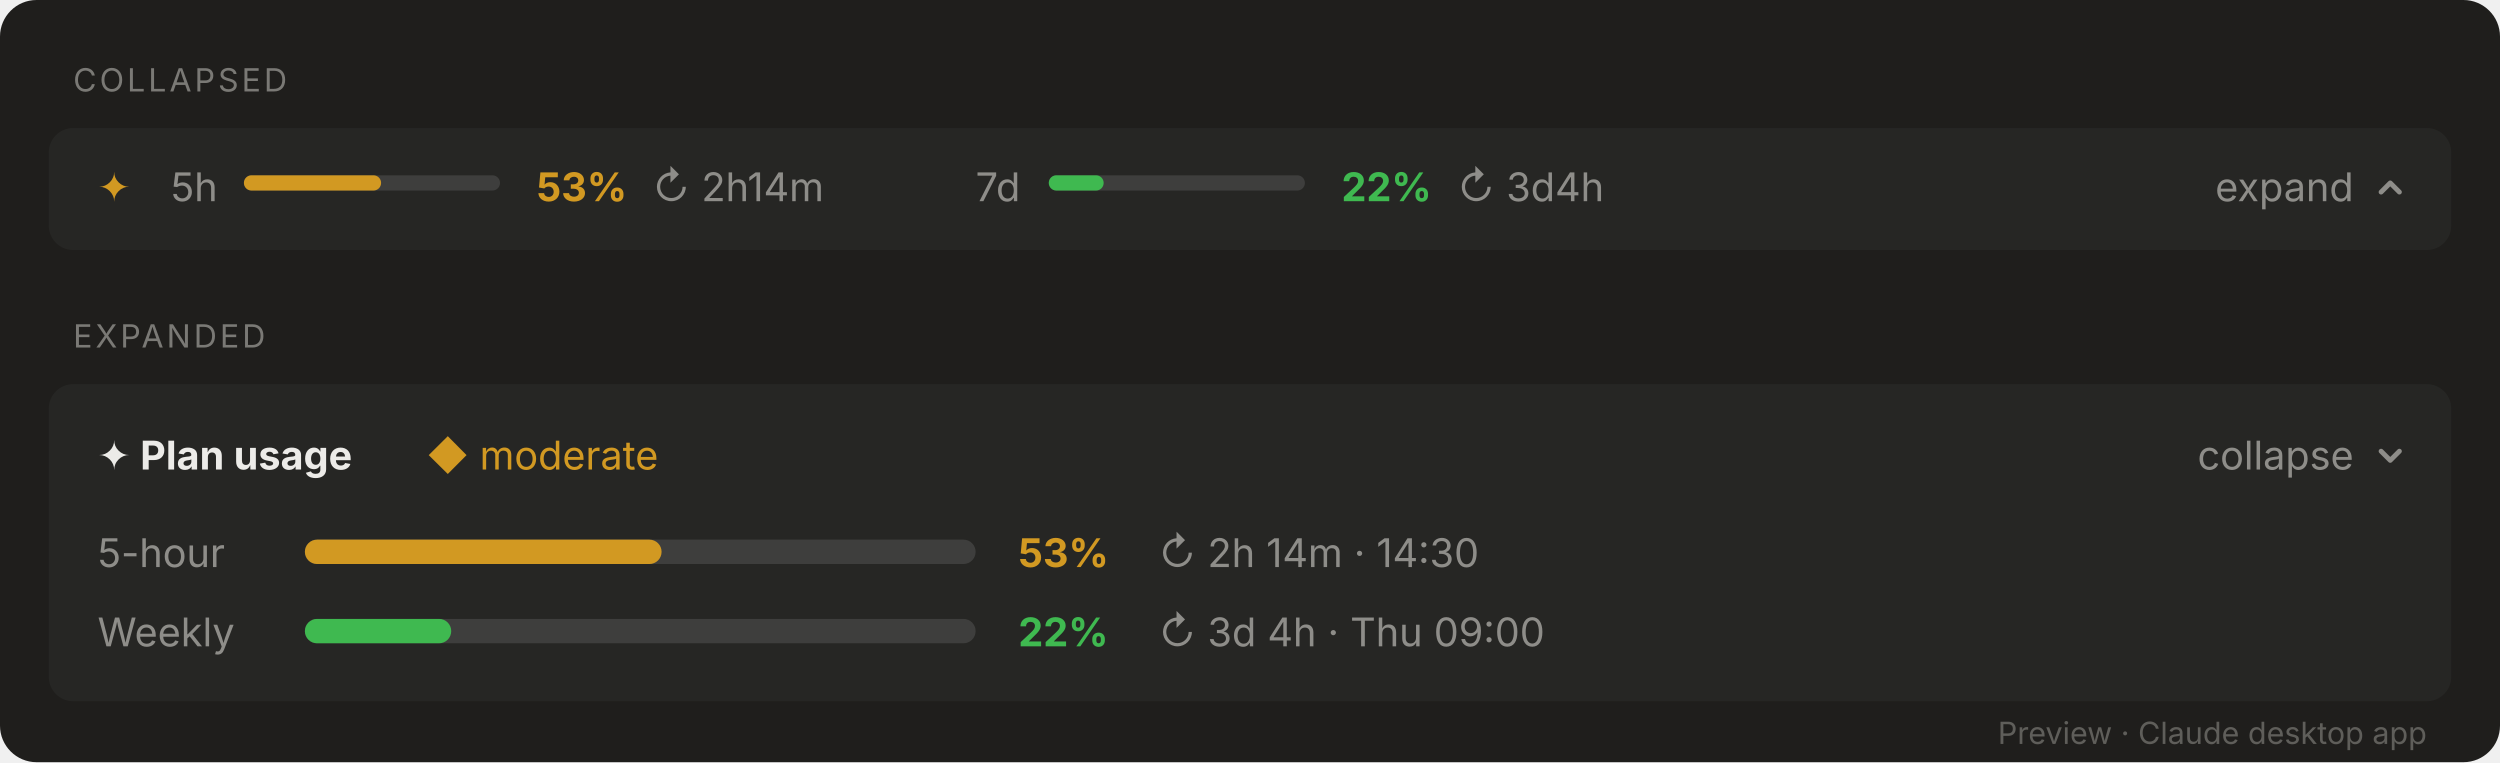
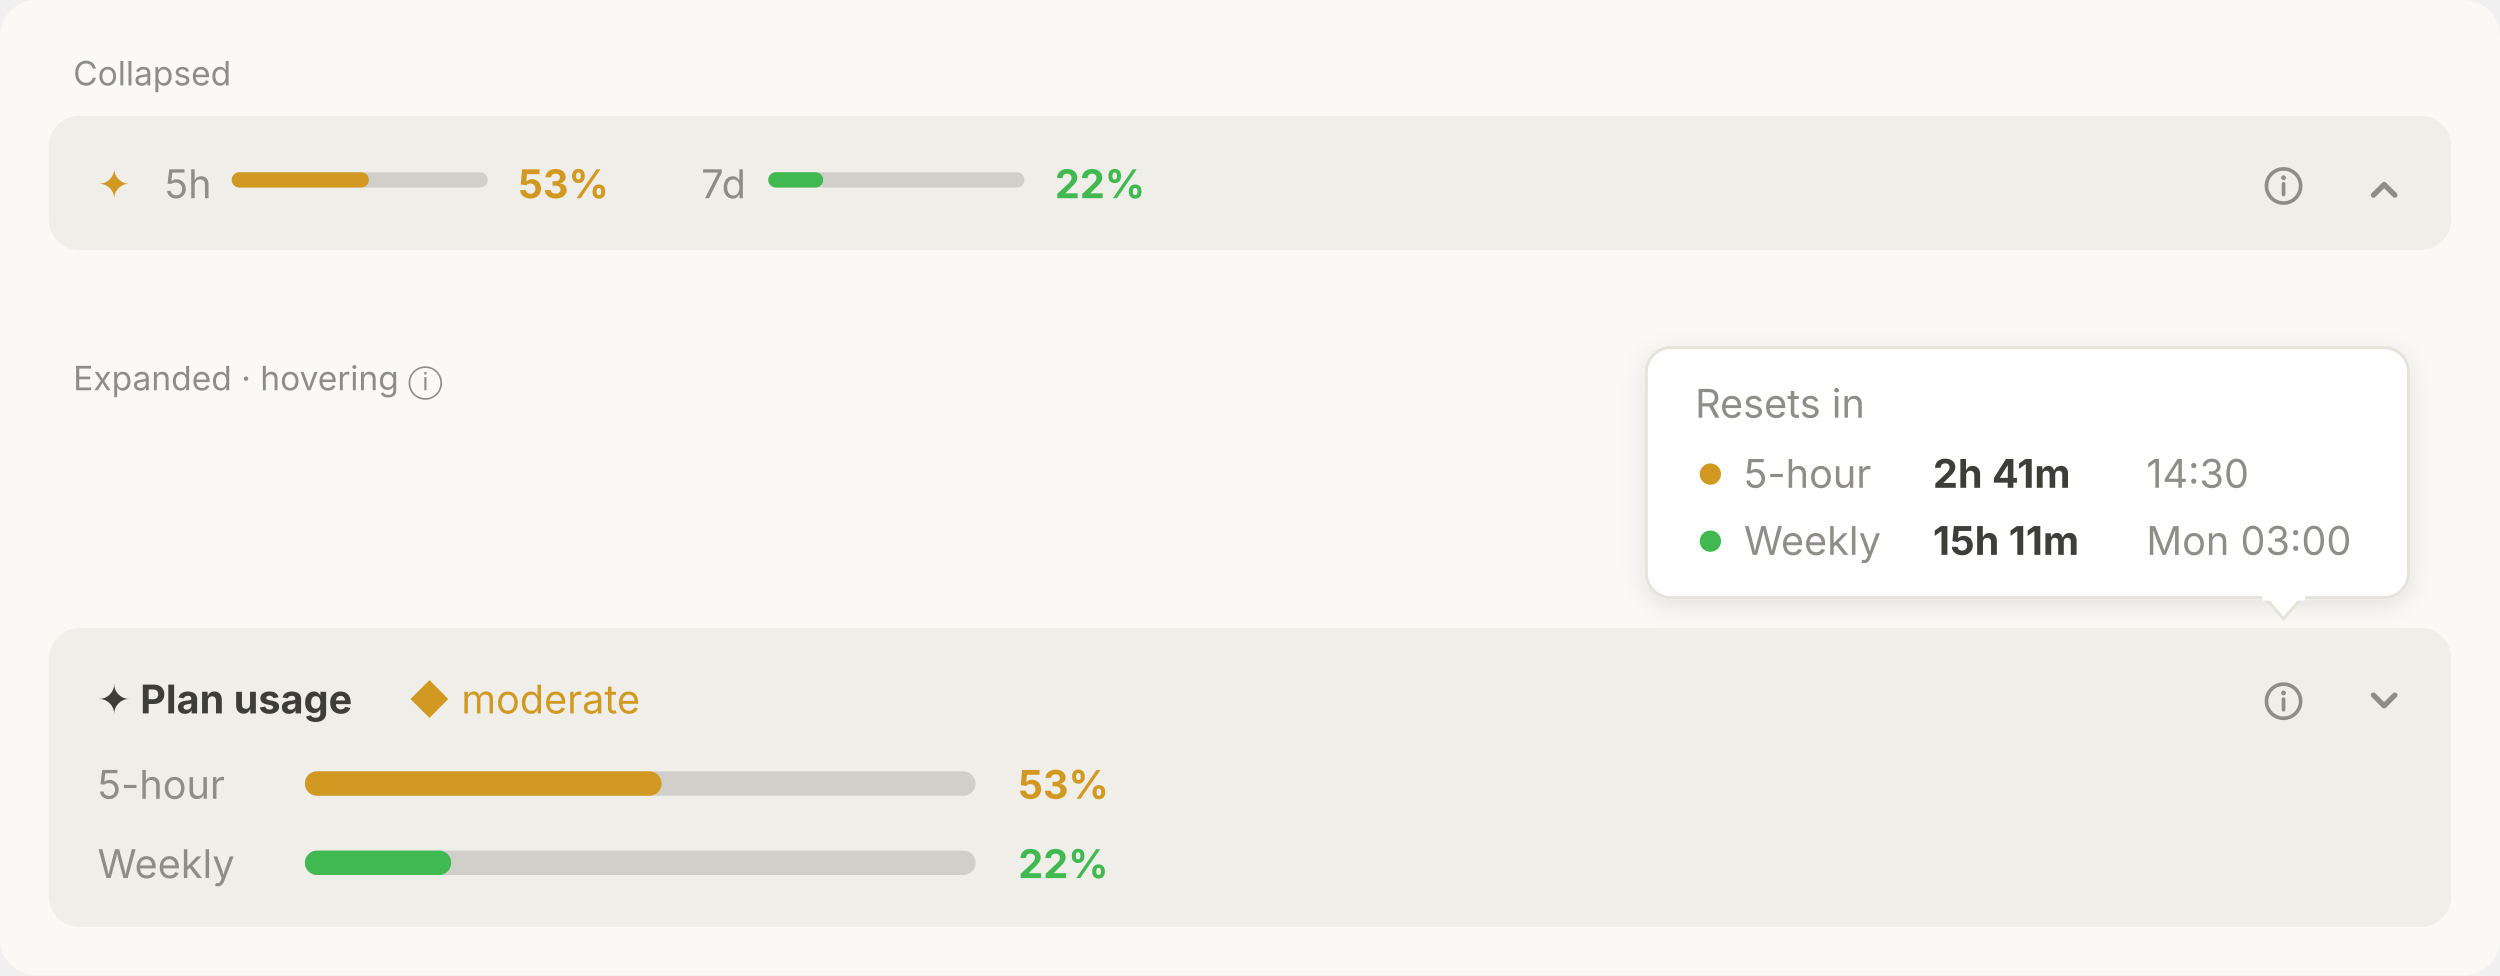
- <svg xmlns="http://www.w3.org/2000/svg" width="820" height="250" viewBox="0 0 820 250" font-family="-apple-system, 'Segoe UI', system-ui, sans-serif" font-size="13">
-   <rect width="820" height="250" rx="12" fill="#1f1e1c" />
-   <text x="24" y="30" font-size="10.5" letter-spacing="1" fill="#7a7975">COLLAPSED</text>
-   <rect x="16" y="42" width="788" height="40" rx="8" fill="#262624" />
-   <g transform="translate(0,66)">
+ <svg xmlns="http://www.w3.org/2000/svg" width="820" height="320" viewBox="0 0 820 320" font-family="-apple-system, 'Segoe UI', system-ui, sans-serif" font-size="13">
+   <defs>
+     <filter id="shadow" x="-10%" y="-20%" width="120%" height="150%">
+       <feDropShadow dx="0" dy="2" stdDeviation="4" flood-color="#000" flood-opacity="0.10" />
+     </filter>
+     <g id="info">
+       <circle cx="7" cy="7" r="5.6" fill="none" stroke="#8e8d89" stroke-width="1.2" />
+       <line x1="7" y1="6.3" x2="7" y2="9.8" stroke="#8e8d89" stroke-width="1.2" stroke-linecap="round" />
+       <circle cx="7" cy="4.3" r="0.8" fill="#8e8d89" />
+     </g>
+   </defs>
+   <rect width="820" height="320" rx="12" fill="#faf9f6" />
+   <text x="24" y="28" font-size="11" fill="#8e8d89">Collapsed</text>
+   <rect x="16" y="38" width="788" height="44" rx="10" fill="#f0eee8" />
+   <g transform="translate(0,65)">
    <text x="32" y="0" fill="#d29922">✦</text>
-     <text x="56" y="0" fill="#8e8d89">5h</text>
-     <rect x="80" y="-8.5" width="84" height="5" rx="2.5" fill="rgba(128,128,128,0.28)" />
-     <rect x="80" y="-8.5" width="45" height="5" rx="2.5" fill="#d29922" />
-     <text x="176" y="0" font-weight="700" fill="#d29922">53%</text>
-     <text x="214" y="0" fill="#8e8d89">↻ 2h14m</text>
-     <text x="320" y="0" fill="#8e8d89">7d</text>
-     <rect x="344" y="-8.5" width="84" height="5" rx="2.5" fill="rgba(128,128,128,0.28)" />
-     <rect x="344" y="-8.5" width="18" height="5" rx="2.5" fill="#3fb950" />
-     <text x="440" y="0" font-weight="700" fill="#3fb950">22%</text>
-     <text x="478" y="0" fill="#8e8d89">↻ 3d4h</text>
-     <text x="772" y="0" text-anchor="end" fill="#8e8d89">expand</text>
-     <polyline transform="translate(778,-10.5)" points="3,7.5 6,4.5 9,7.5" fill="none" stroke="#8e8d89" stroke-width="1.6" stroke-linecap="round" stroke-linejoin="round" />
+     <text x="54" y="0" fill="#8e8d89">5h</text>
+     <rect x="76" y="-8.5" width="84" height="5" rx="2.5" fill="rgba(128,128,128,0.28)" />
+     <rect x="76" y="-8.5" width="45" height="5" rx="2.5" fill="#d29922" />
+     <text x="170" y="0" font-weight="700" fill="#d29922">53%</text>
+     <text x="230" y="0" fill="#8e8d89">7d</text>
+     <rect x="252" y="-8.5" width="84" height="5" rx="2.5" fill="rgba(128,128,128,0.28)" />
+     <rect x="252" y="-8.5" width="18" height="5" rx="2.5" fill="#3fb950" />
+     <text x="346" y="0" font-weight="700" fill="#3fb950">22%</text>
+     <use href="#info" x="742" y="-11" />
+     <path d="M778.5 -1 782 -4.5l3.5 3.5" fill="none" stroke="#8e8d89" stroke-width="1.75" stroke-linecap="round" stroke-linejoin="round" />
  </g>
-   <text x="24" y="114" font-size="10.5" letter-spacing="1" fill="#7a7975">EXPANDED</text>
-   <rect x="16" y="126" width="788" height="104" rx="8" fill="#262624" />
-   <g transform="translate(0,154)">
-     <text x="32" y="0" font-weight="700" fill="#ecebe8">✦ Plan usage</text>
-     <text x="140" y="0" fill="#d29922">◆ moderate</text>
-     <text x="772" y="0" text-anchor="end" fill="#8e8d89">collapse</text>
-     <polyline transform="translate(778,-10.5)" points="3,4.5 6,7.5 9,4.5" fill="none" stroke="#8e8d89" stroke-width="1.6" stroke-linecap="round" stroke-linejoin="round" />
+   <text x="24" y="128" font-size="11" fill="#8e8d89">Expanded · hovering ⓘ</text>
+   <rect x="16" y="206" width="788" height="98" rx="10" fill="#f0eee8" />
+   <g transform="translate(0,234)">
+     <text x="32" y="0" font-weight="700" fill="#3d3d3a">✦ Plan usage</text>
+     <text x="134" y="0" fill="#d29922">◆ moderate</text>
+     <use href="#info" x="742" y="-11" />
+     <path d="M778.5 -6 782 -2.5l3.5 -3.5" fill="none" stroke="#8e8d89" stroke-width="1.75" stroke-linecap="round" stroke-linejoin="round" />
  </g>
-   <g transform="translate(0,186)">
+   <g transform="translate(0,262)">
    <text x="32" y="0" fill="#8e8d89">5-hour</text>
    <rect x="100" y="-9" width="220" height="8" rx="4" fill="rgba(128,128,128,0.28)" />
    <rect x="100" y="-9" width="117" height="8" rx="4" fill="#d29922" />
    <text x="334" y="0" font-weight="700" fill="#d29922">53%</text>
-     <text x="380" y="0" fill="#8e8d89">↻ 2h 14m · 14:30</text>
  </g>
-   <g transform="translate(0,212)">
+   <g transform="translate(0,288)">
    <text x="32" y="0" fill="#8e8d89">Weekly</text>
    <rect x="100" y="-9" width="220" height="8" rx="4" fill="rgba(128,128,128,0.28)" />
    <rect x="100" y="-9" width="48" height="8" rx="4" fill="#3fb950" />
    <text x="334" y="0" font-weight="700" fill="#3fb950">22%</text>
-     <text x="380" y="0" fill="#8e8d89">↻ 3d 4h · Thu 09:00</text>
  </g>
-   <text x="796" y="244" font-size="10" text-anchor="end" fill="#5f5e5a">Preview · Claude desktop app</text>
+   <g filter="url(#shadow)">
+     <rect x="540" y="114" width="250" height="82" rx="8" fill="#ffffff" stroke="#e5e3dc" />
+   </g>
+   <text x="556" y="137" fill="#8e8d89">Resets in</text>
+   <g transform="translate(0,160)">
+     <circle cx="561" cy="-4.5" r="3.5" fill="#d29922" />
+     <text x="572" y="0" fill="#8e8d89">5-hour</text>
+     <text x="634" y="0" font-weight="700" fill="#3d3d3a">2h 41m</text>
+     <text x="704" y="0" fill="#8e8d89">14:30</text>
+   </g>
+   <g transform="translate(0,182)">
+     <circle cx="561" cy="-4.5" r="3.5" fill="#3fb950" />
+     <text x="572" y="0" fill="#8e8d89">Weekly</text>
+     <text x="634" y="0" font-weight="700" fill="#3d3d3a">15h 11m</text>
+     <text x="704" y="0" fill="#8e8d89">Mon 03:00</text>
+   </g>
+   <path d="M743 196 749 203 755 196" fill="#ffffff" stroke="#e5e3dc" />
+   <rect x="742" y="194" width="14" height="3" fill="#ffffff" />
</svg>
